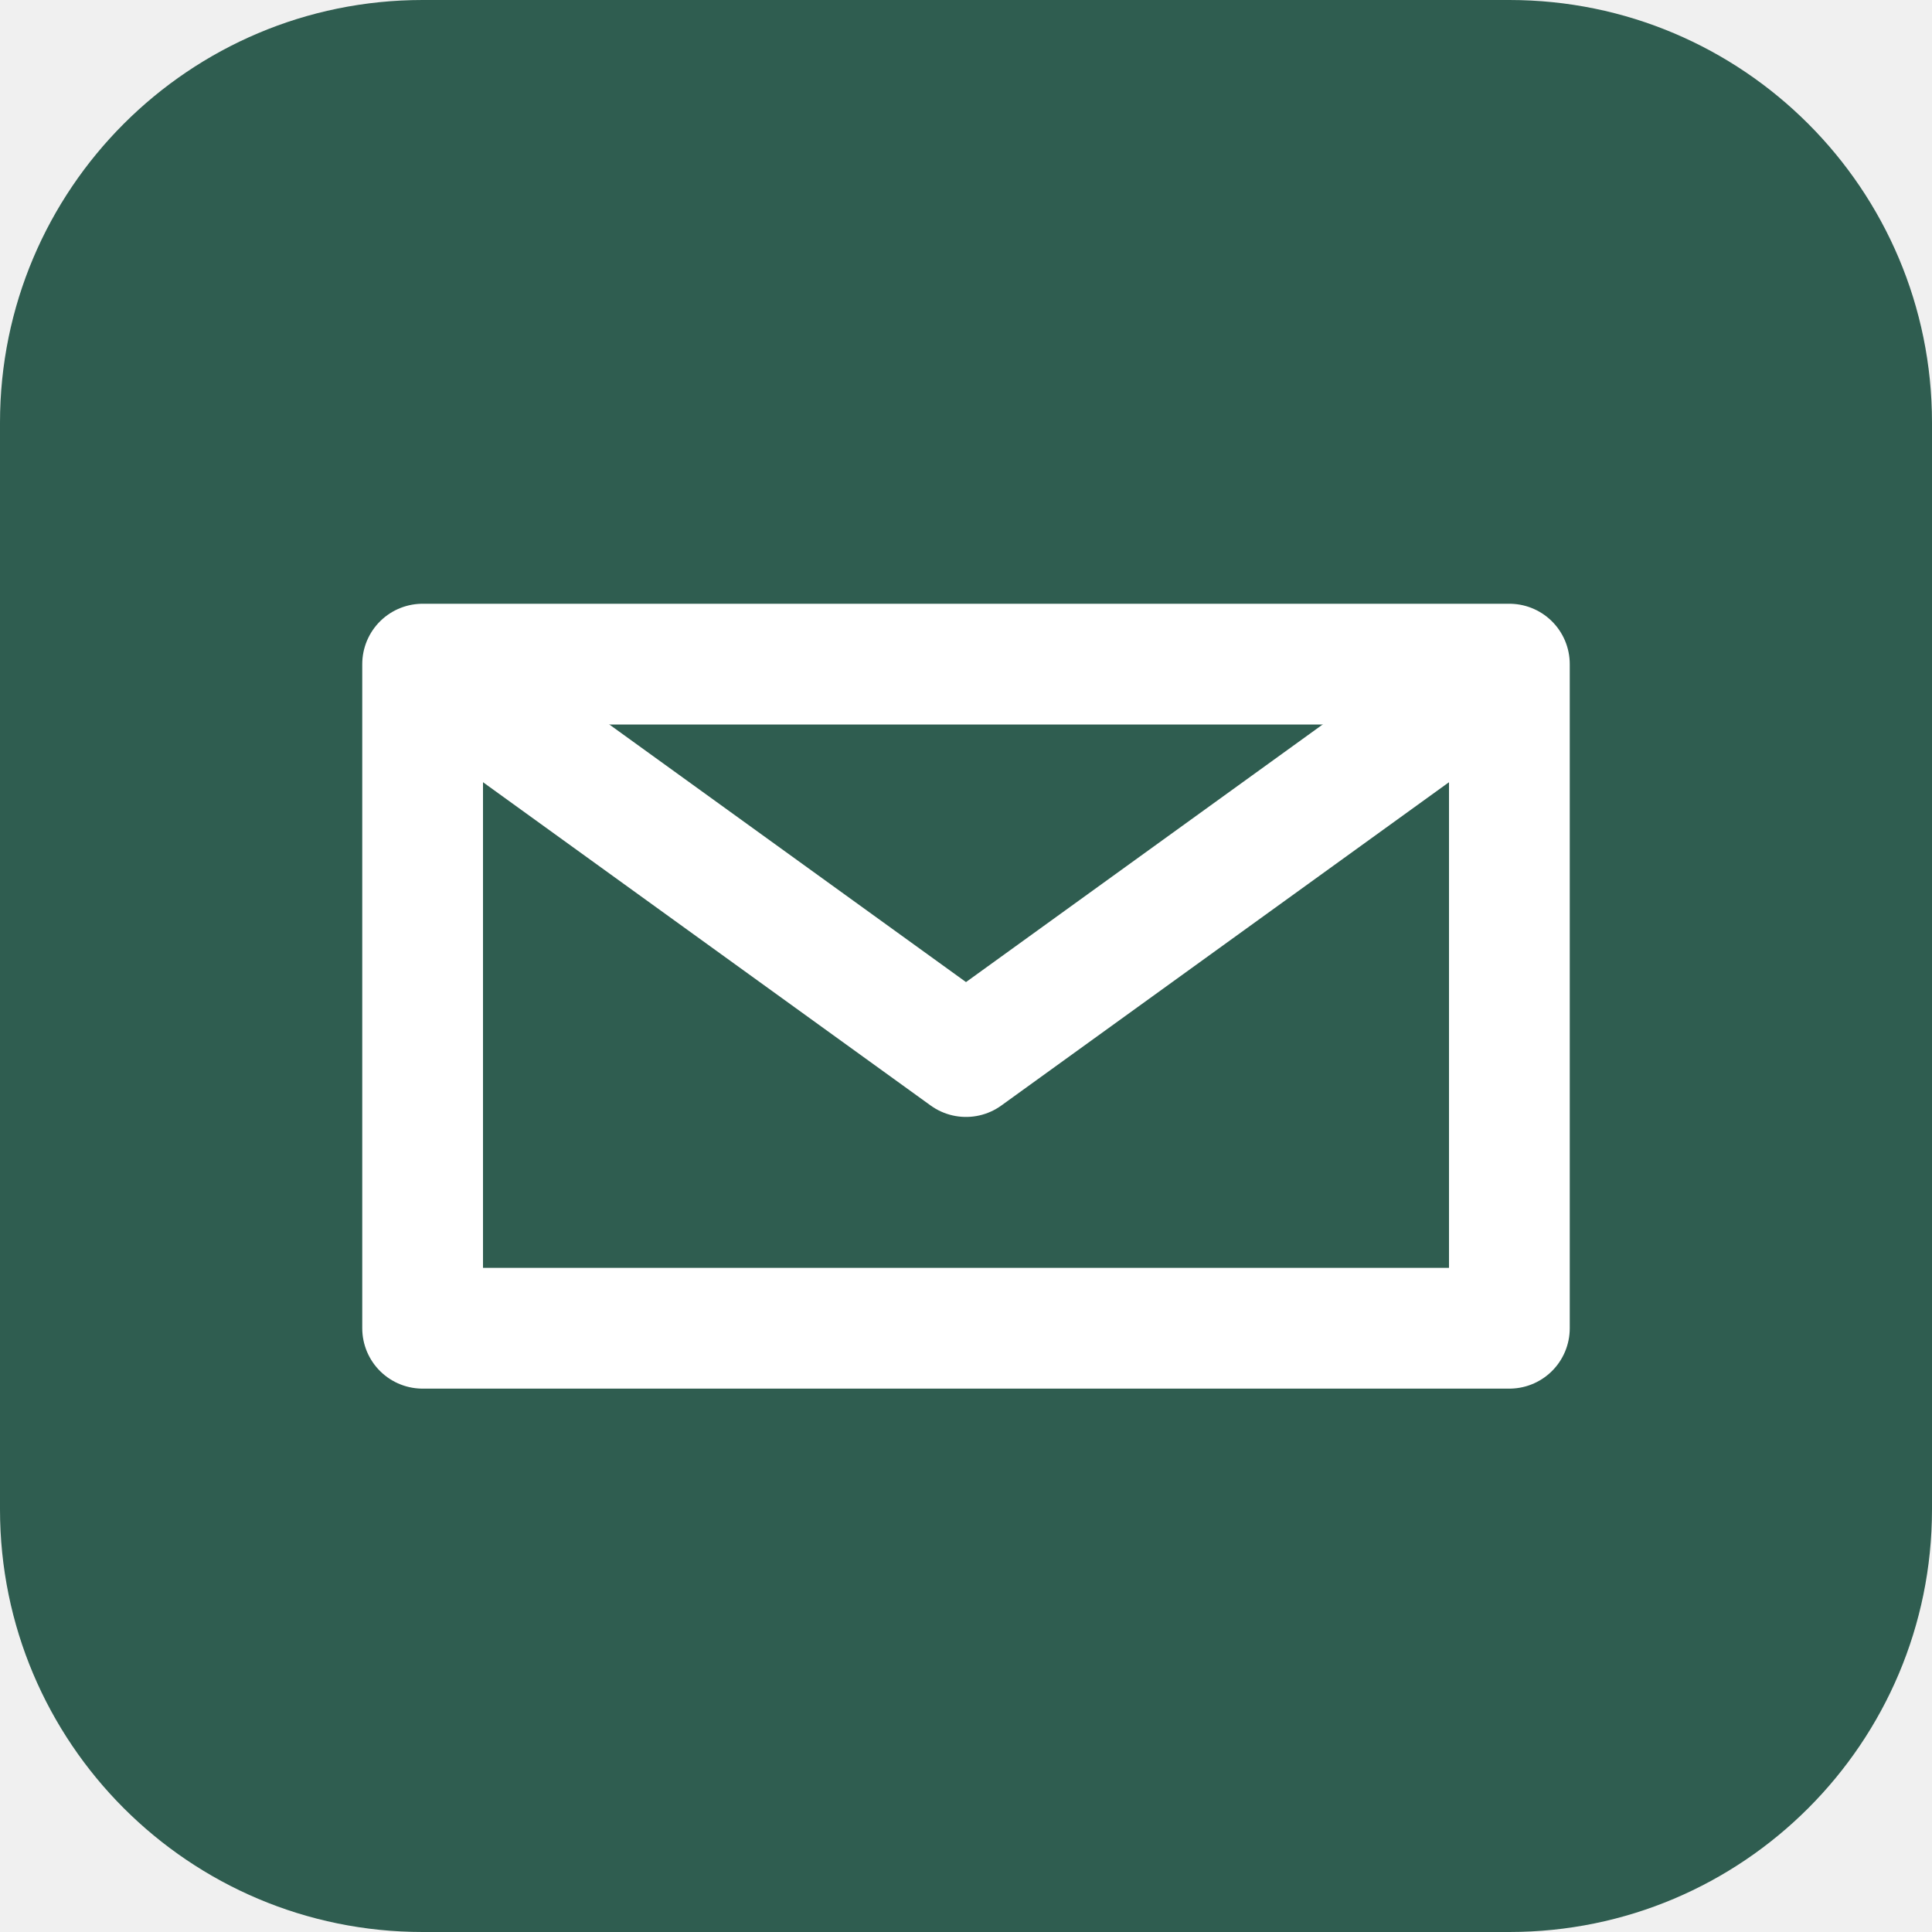
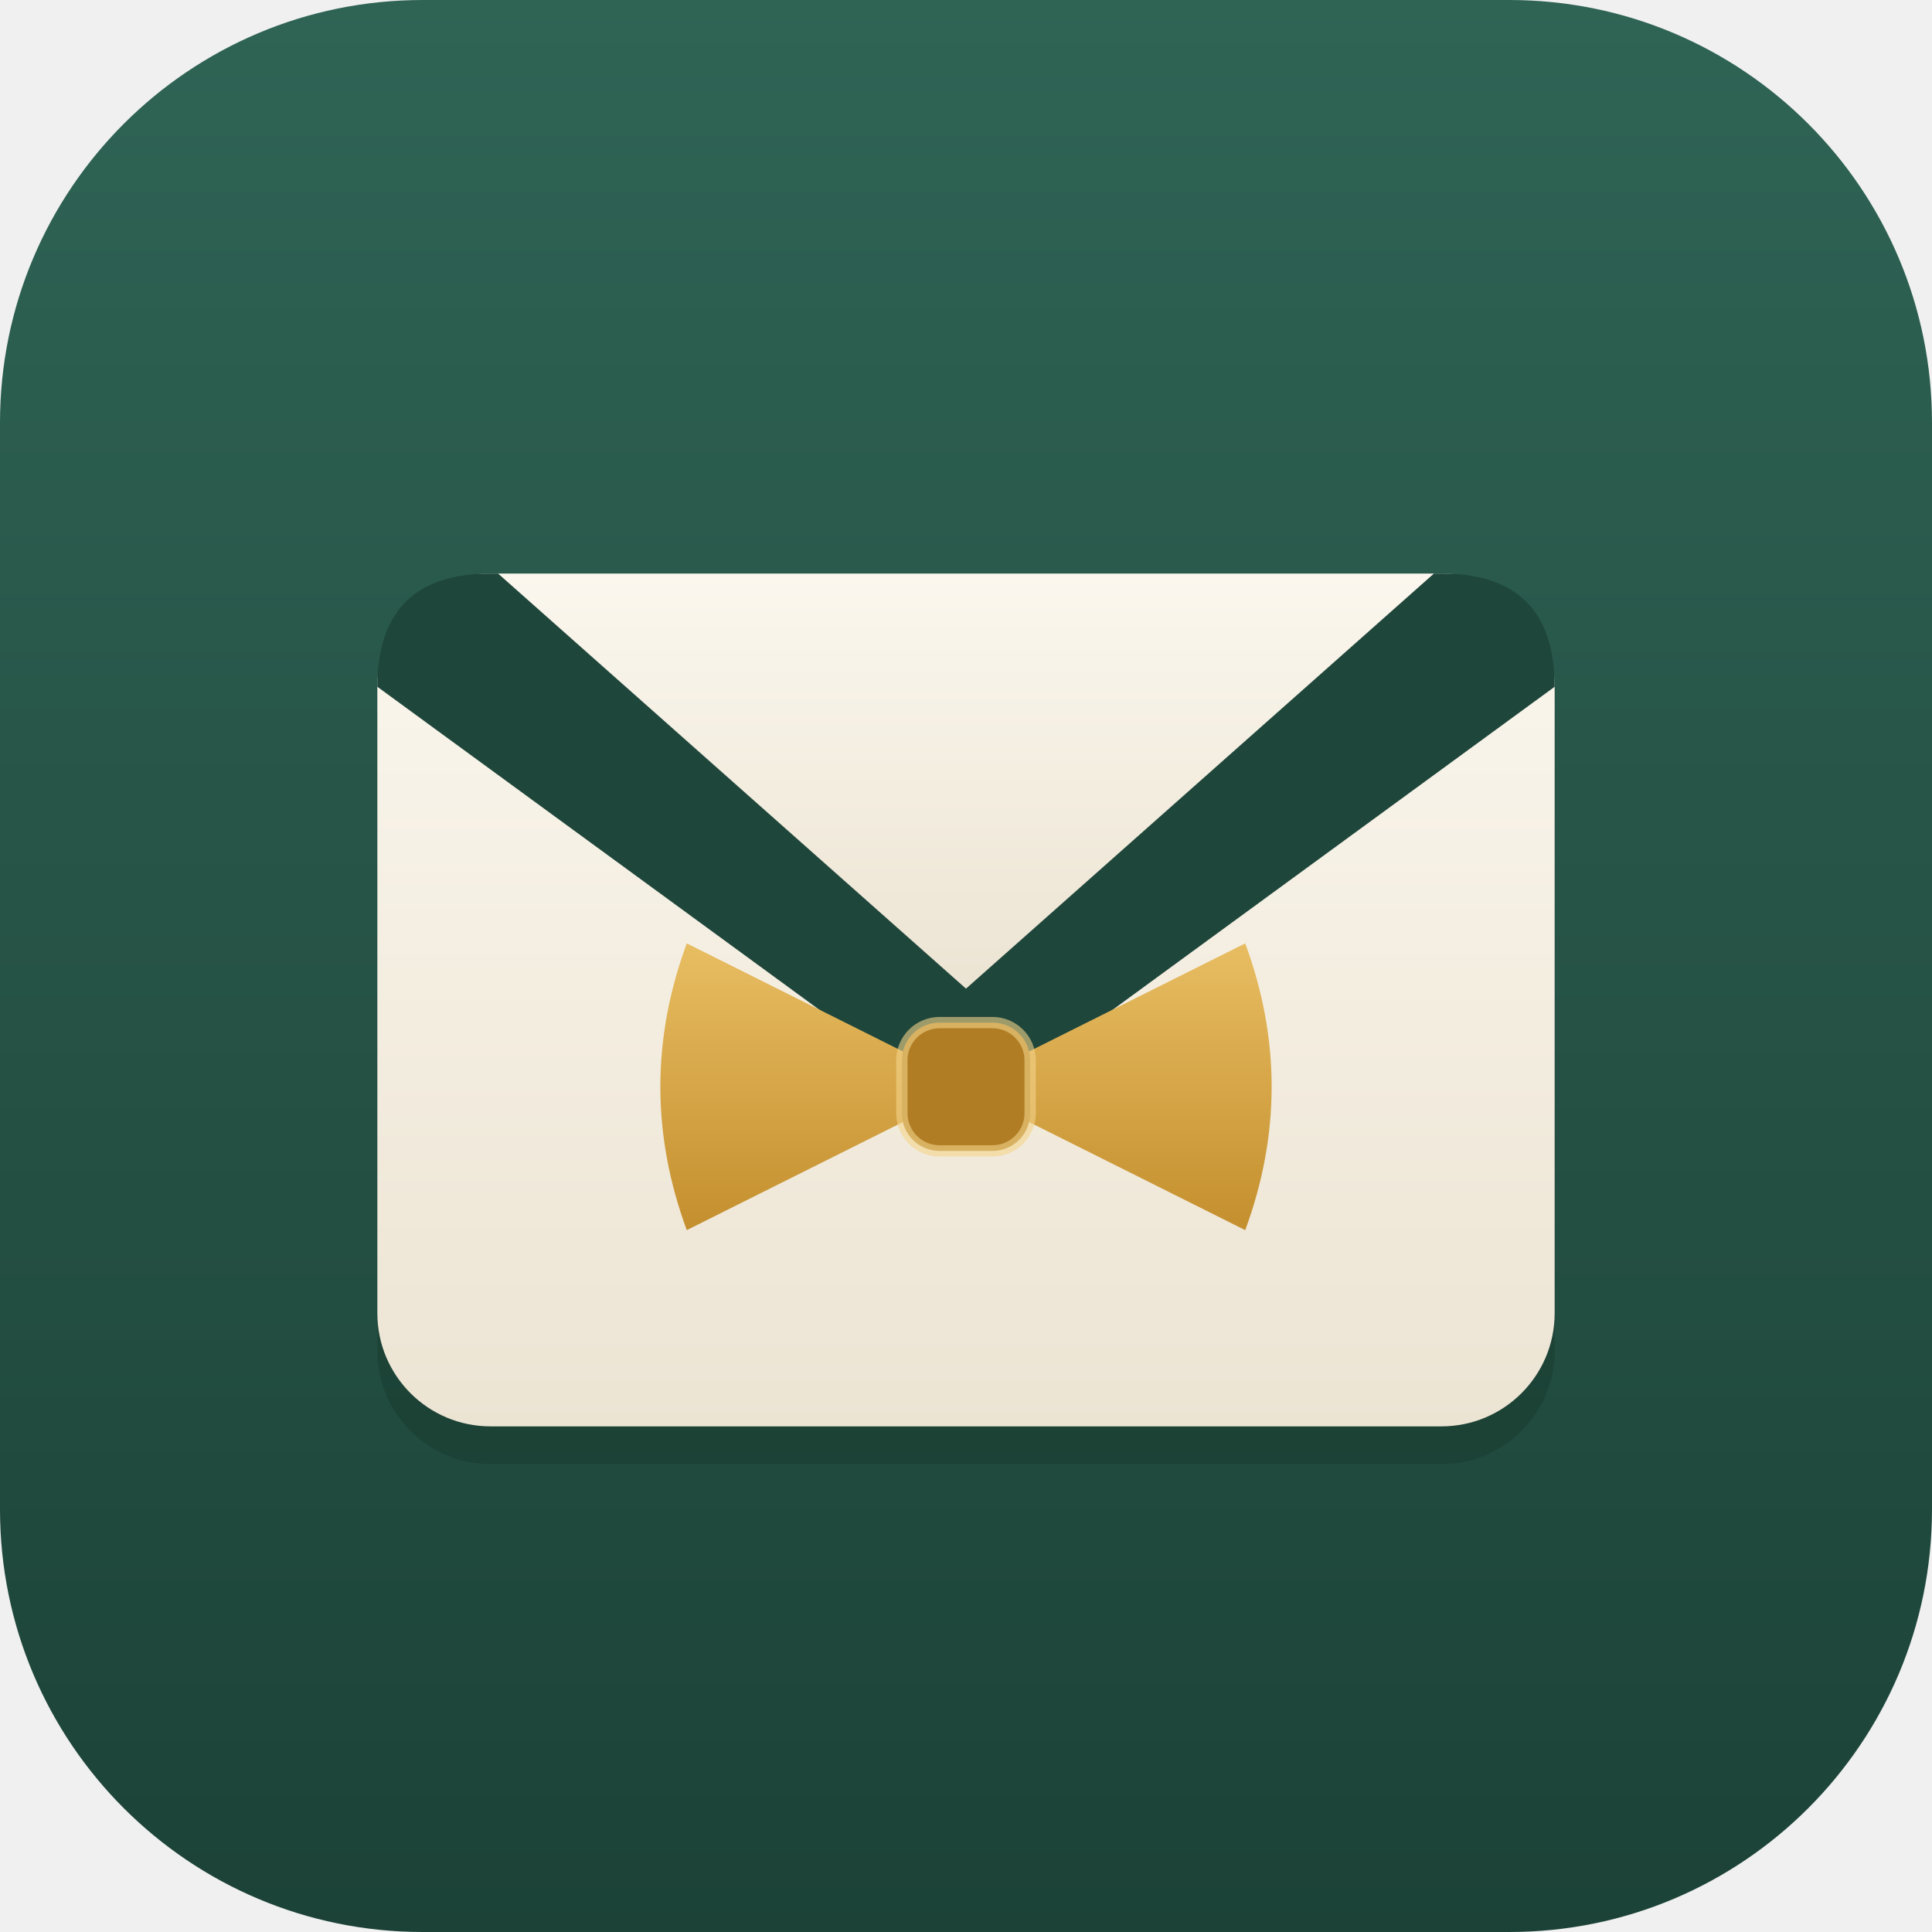
- <svg xmlns="http://www.w3.org/2000/svg" viewBox="0 0 64 64">
-   <rect width="64" height="64" rx="14" fill="#2f5d50" />
-   <path d="M14 22h36v22H14z" fill="none" stroke="#fff" stroke-width="4" stroke-linejoin="round" />
-   <path d="M14 22l18 13 18-13" fill="none" stroke="#fff" stroke-width="4" stroke-linejoin="round" />
+ <svg xmlns="http://www.w3.org/2000/svg" viewBox="0 0 512 512">
+   <defs>
+     <linearGradient id="bg" x1="0" y1="0" x2="0" y2="1">
+       <stop offset="0" stop-color="#2f6455" />
+       <stop offset="1" stop-color="#1c4237" />
+     </linearGradient>
+     <linearGradient id="paper" x1="0" y1="0" x2="0" y2="1">
+       <stop offset="0" stop-color="#fbf7ee" />
+       <stop offset="1" stop-color="#ece4d3" />
+     </linearGradient>
+     <linearGradient id="gold" x1="0" y1="0" x2="0" y2="1">
+       <stop offset="0" stop-color="#e8bd62" />
+       <stop offset="1" stop-color="#c48f2e" />
+     </linearGradient>
+   </defs>
+   <rect width="512" height="512" rx="112" fill="url(#bg)" />
+   <rect x="100" y="152" width="312" height="226" rx="30" fill="#0f2a22" opacity=".28" transform="translate(0 10)" />
+   <rect x="100" y="152" width="312" height="226" rx="30" fill="url(#paper)" />
+   <path d="M100 182 Q100 152 130 152 H382 Q412 152 412 182 L256 296 Z" fill="#1f463b" />
+   <path d="M132 152 L256 262 L380 152 Z" fill="url(#paper)" />
+   <g transform="translate(256 288)">
+     <path d="M-10 -6 L-74 -38 Q-88 0 -74 38 L-10 6 Z" fill="url(#gold)" />
+     <path d="M10 -6 L74 -38 Q88 0 74 38 L10 6 Z" fill="url(#gold)" />
+     <rect x="-17" y="-17" width="34" height="34" rx="10" fill="#b07d24" />
+     <rect x="-17" y="-17" width="34" height="34" rx="10" fill="none" stroke="#f3d38a" stroke-width="3" opacity=".6" />
+   </g>
</svg>
